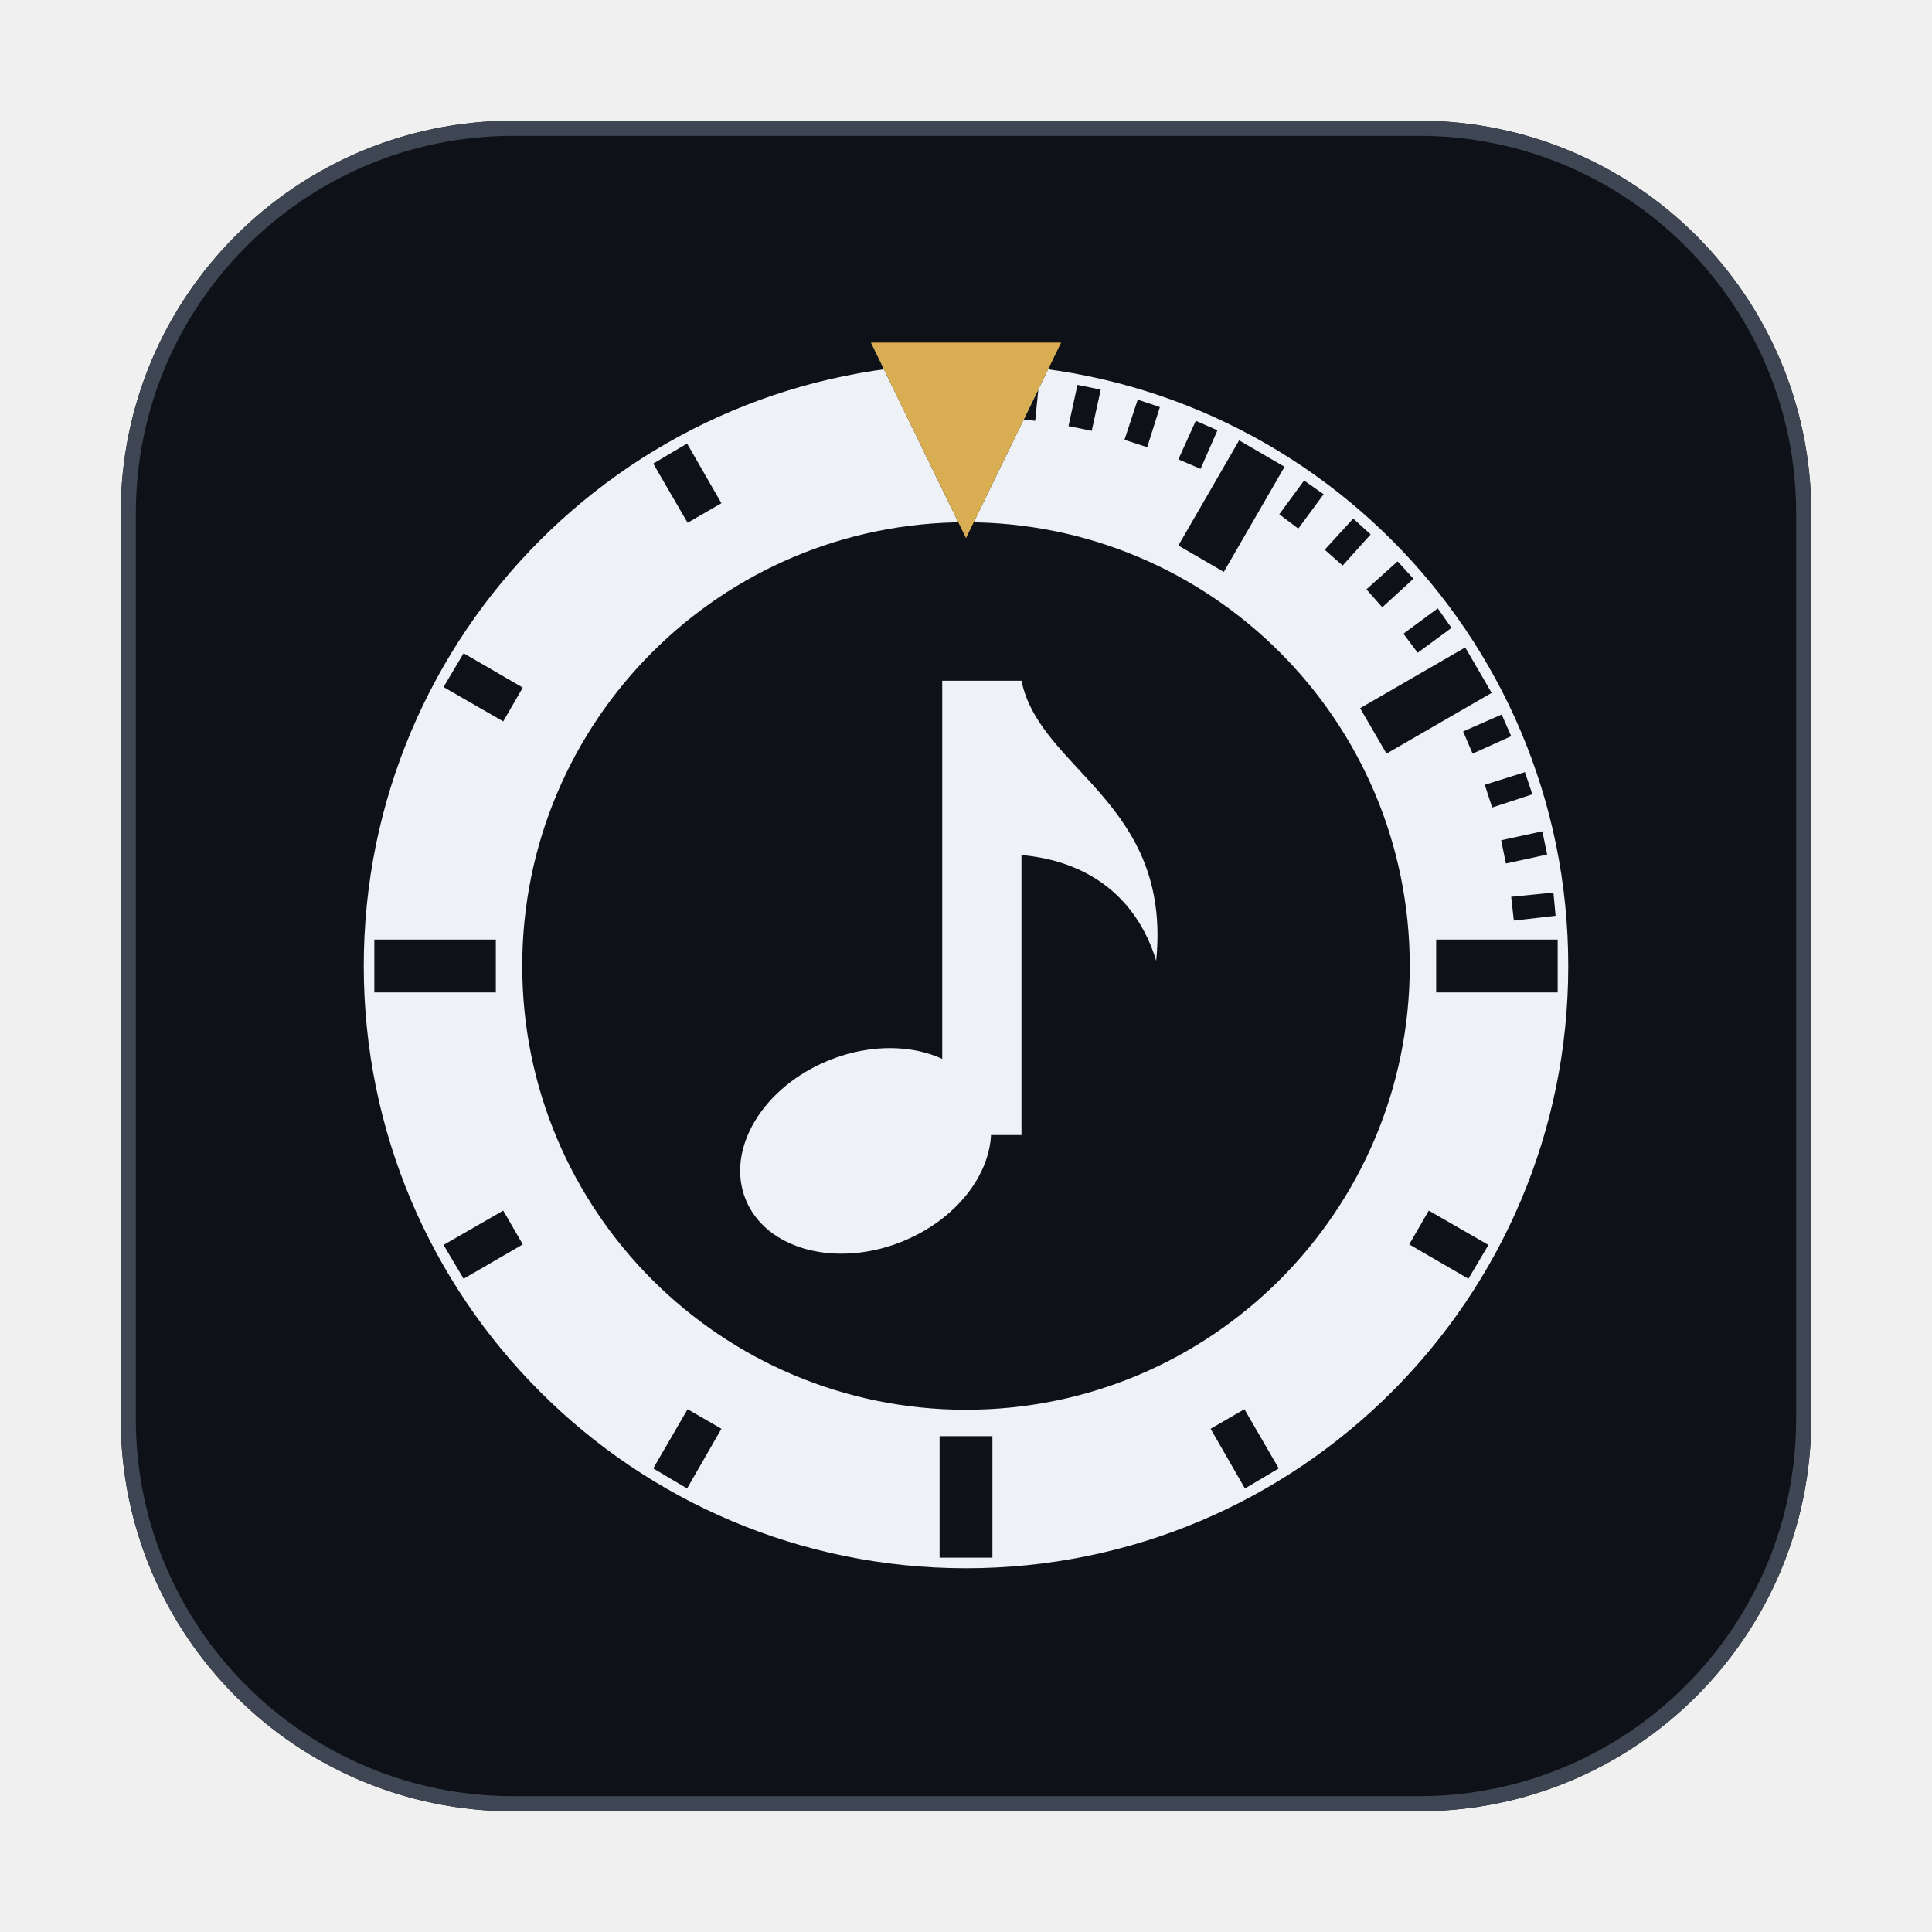
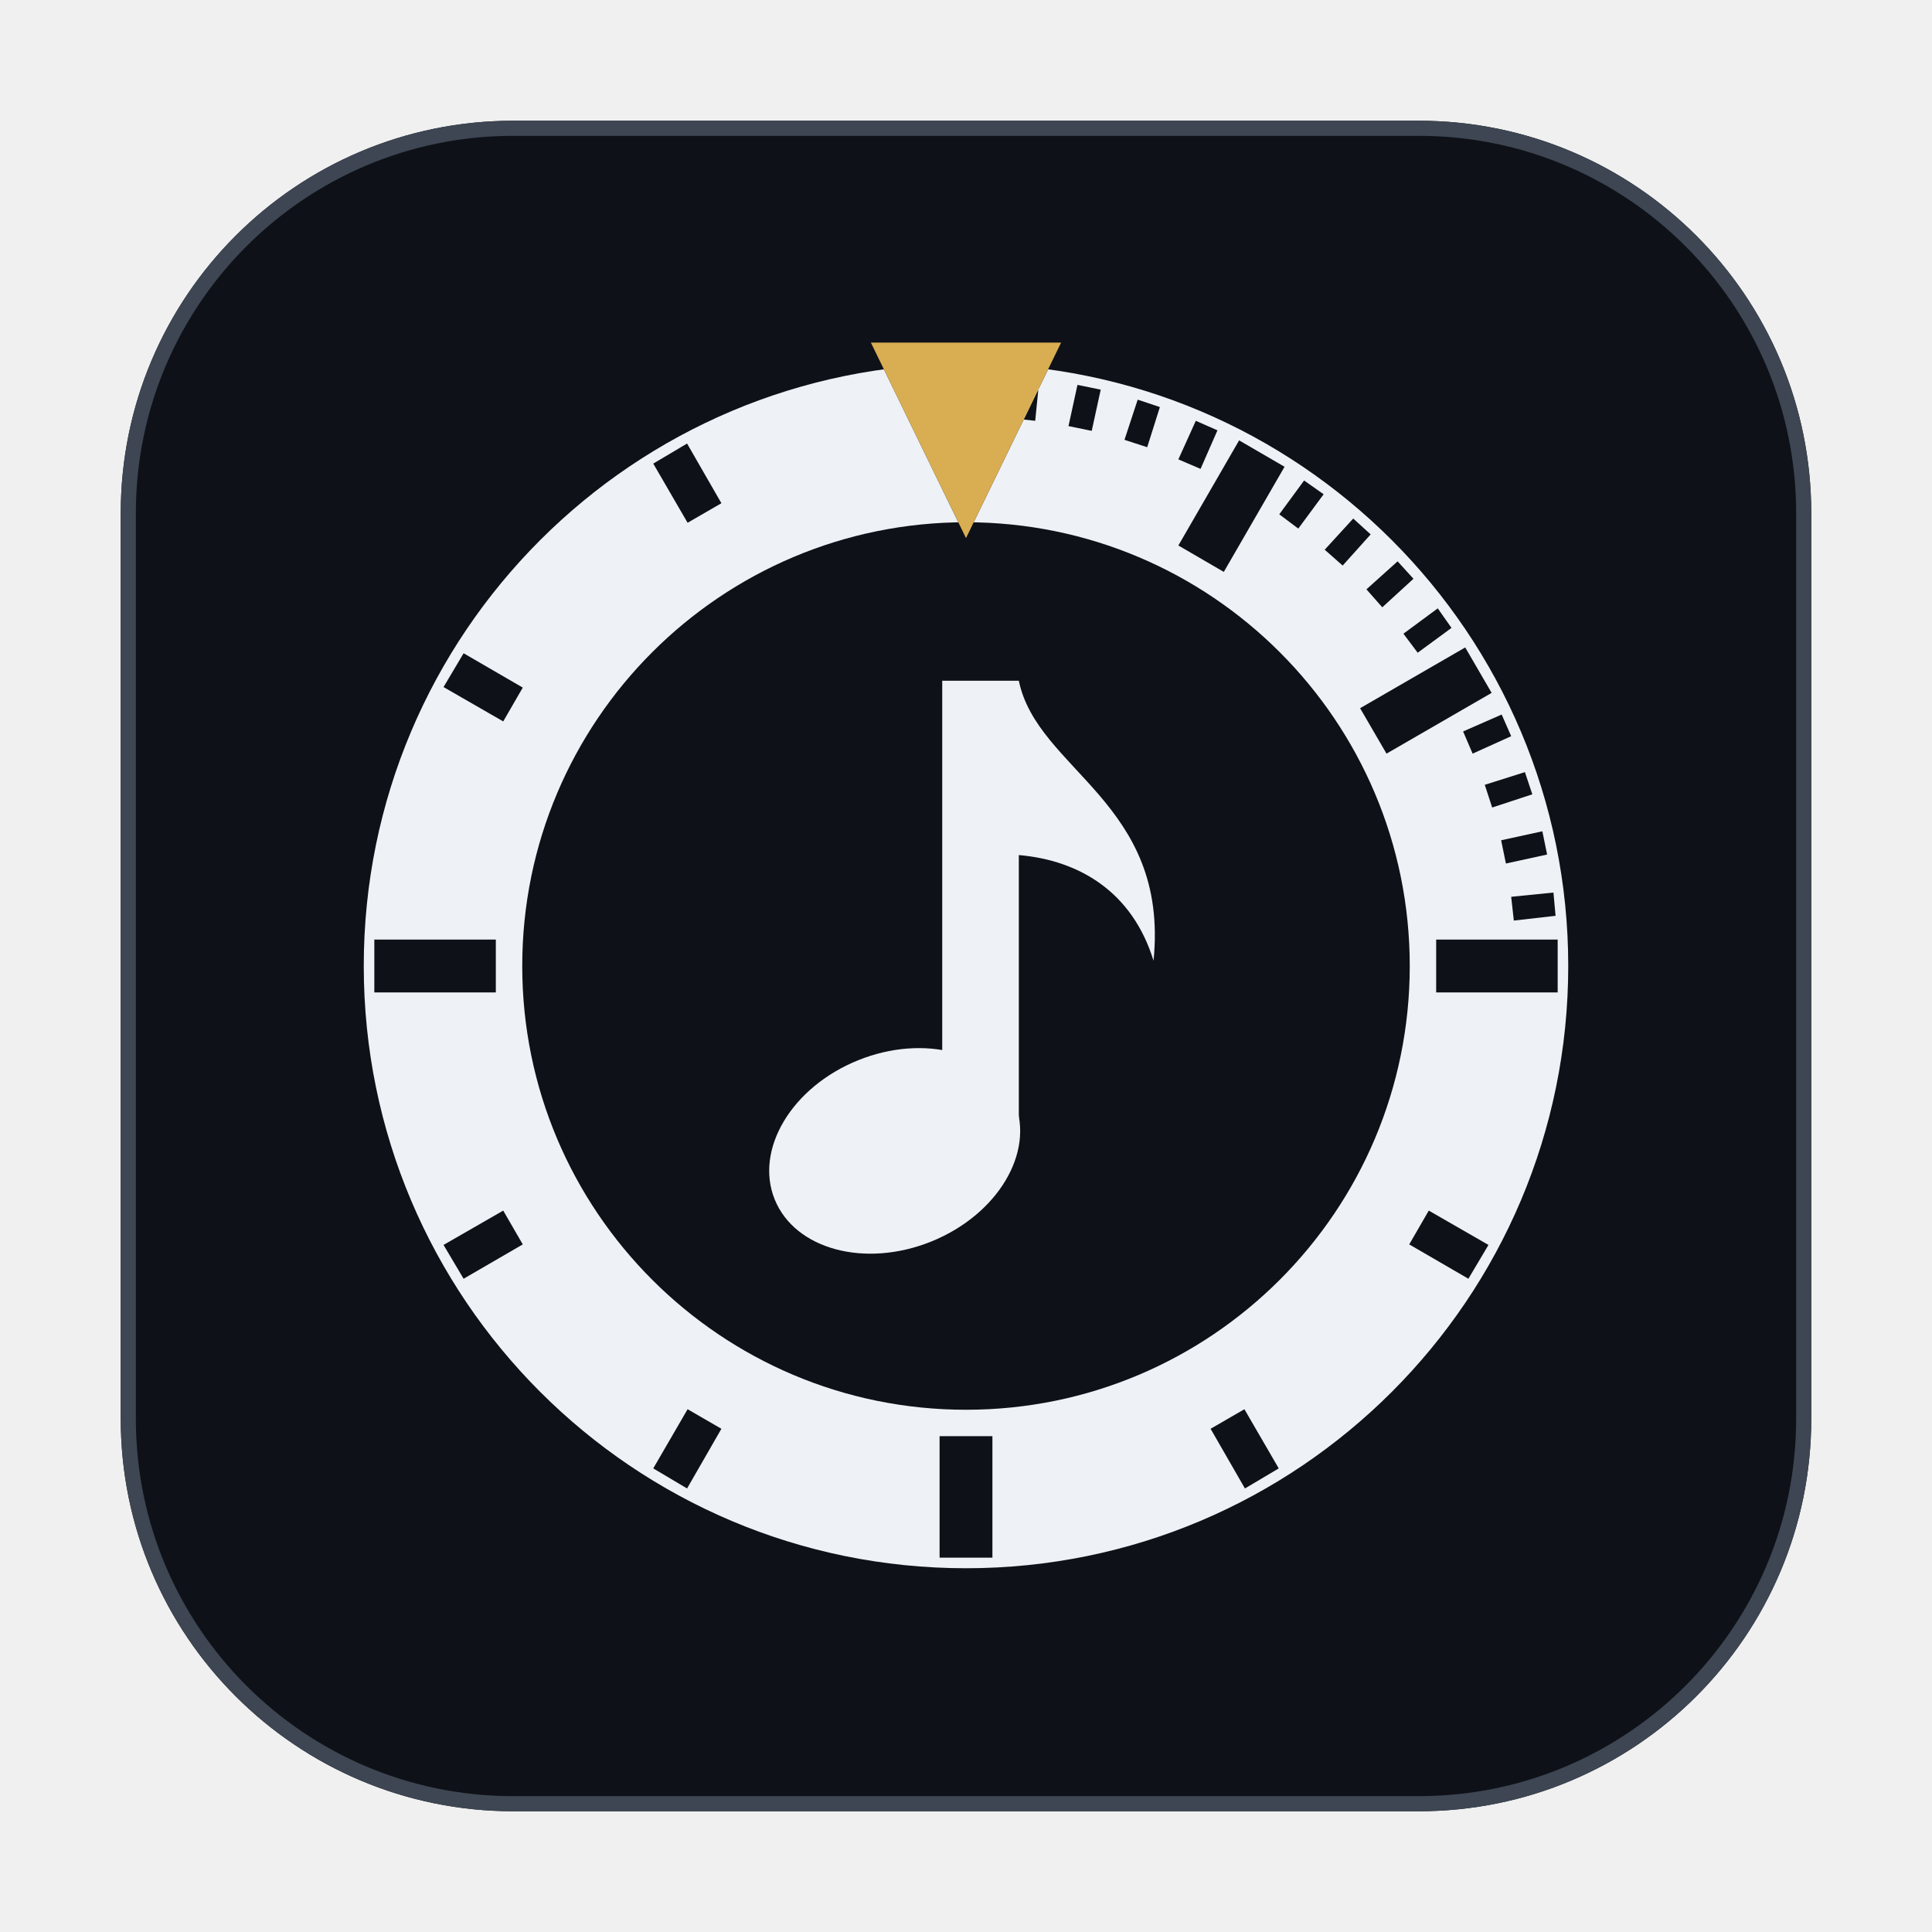
<svg xmlns="http://www.w3.org/2000/svg" viewBox="0 0 128 128" width="128" height="128">
  <rect x="8" y="8" width="112" height="112" rx="26" fill="#0e1218" />
  <rect x="8.5" y="8.5" width="111" height="111" rx="25.5" fill="none" stroke="#3d4652" />
  <g transform="translate(22 22) scale(3.5)">
    <mask id="mdive">
      <rect width="24" height="24" fill="#fff" />
      <circle cx="12" cy="12" r="8.4" fill="#000" />
      <path d="M16.88 4.54 L18.03 2.55 L17.17 2.05 L16.02 4.04Z M19.96 7.98 L21.95 6.83 L21.45 5.97 L19.46 7.12Z M20.90 12.50 L23.20 12.50 L23.20 11.50 L20.90 11.50Z M20.39 17.27 L21.51 17.92 L21.89 17.28 L20.76 16.63Z M16.63 20.76 L17.28 21.89 L17.92 21.51 L17.27 20.39Z M11.50 20.90 L11.50 23.20 L12.50 23.20 L12.50 20.90Z M6.73 20.39 L6.08 21.51 L6.72 21.89 L7.37 20.76Z M3.24 16.63 L2.11 17.28 L2.49 17.92 L3.61 17.27Z M3.10 11.50 L0.80 11.50 L0.80 12.50 L3.10 12.50Z M3.61 6.73 L2.49 6.08 L2.11 6.72 L3.24 7.37Z M7.37 3.24 L6.72 2.11 L6.08 2.49 L6.73 3.61Z M13.31 1.68 L13.39 0.88 L12.95 0.84 L12.86 1.63Z M14.38 1.87 L14.55 1.09 L14.11 1.00 L13.94 1.78Z M15.43 2.18 L15.67 1.42 L15.25 1.28 L15.00 2.04Z M16.44 2.59 L16.76 1.86 L16.35 1.68 L16.02 2.41Z M18.29 3.72 L18.77 3.07 L18.40 2.81 L17.93 3.45Z M19.13 4.42 L19.66 3.83 L19.33 3.53 L18.79 4.12Z M19.88 5.21 L20.47 4.67 L20.17 4.34 L19.58 4.87Z M20.55 6.07 L21.19 5.60 L20.93 5.23 L20.28 5.71Z M21.59 7.98 L22.32 7.65 L22.14 7.24 L21.41 7.56Z M21.96 9.00 L22.72 8.75 L22.58 8.33 L21.82 8.57Z M22.22 10.06 L23.00 9.89 L22.91 9.45 L22.13 9.62Z M22.37 11.14 L23.16 11.05 L23.12 10.61 L22.32 10.69Z M10.2 0.2 H13.8 L12 3.9 Z" fill="#000" />
    </mask>
    <circle cx="12" cy="12" r="11.4" fill="#EEF1F5" mask="url(#mdive)" />
-     <g fill="#EEF1F5">
+     <g fill="#EEF1F5" transform="translate(0.55 0)">
      <ellipse cx="10.1" cy="15.5" rx="2.45" ry="1.85" transform="rotate(-22 10.1 15.5)" />
-       <path d="M11.55 15.2 V6.6 H13.05 C13.4 8.3 15.9 8.9 15.6 11.9 C15.2 10.6 14.2 10 13.05 9.9 V15.2 Z" />
+       <path d="M11.0 15.3 V6.6 H12.45 C12.8 8.3 15.3 8.9 15.0 11.9 C14.6 10.6 13.6 10 12.45 9.9 V15.3 Z" />
    </g>
    <path d="M10.2 0.2 H13.8 L12 3.9 Z" fill="#D9AE52" />
  </g>
</svg>
